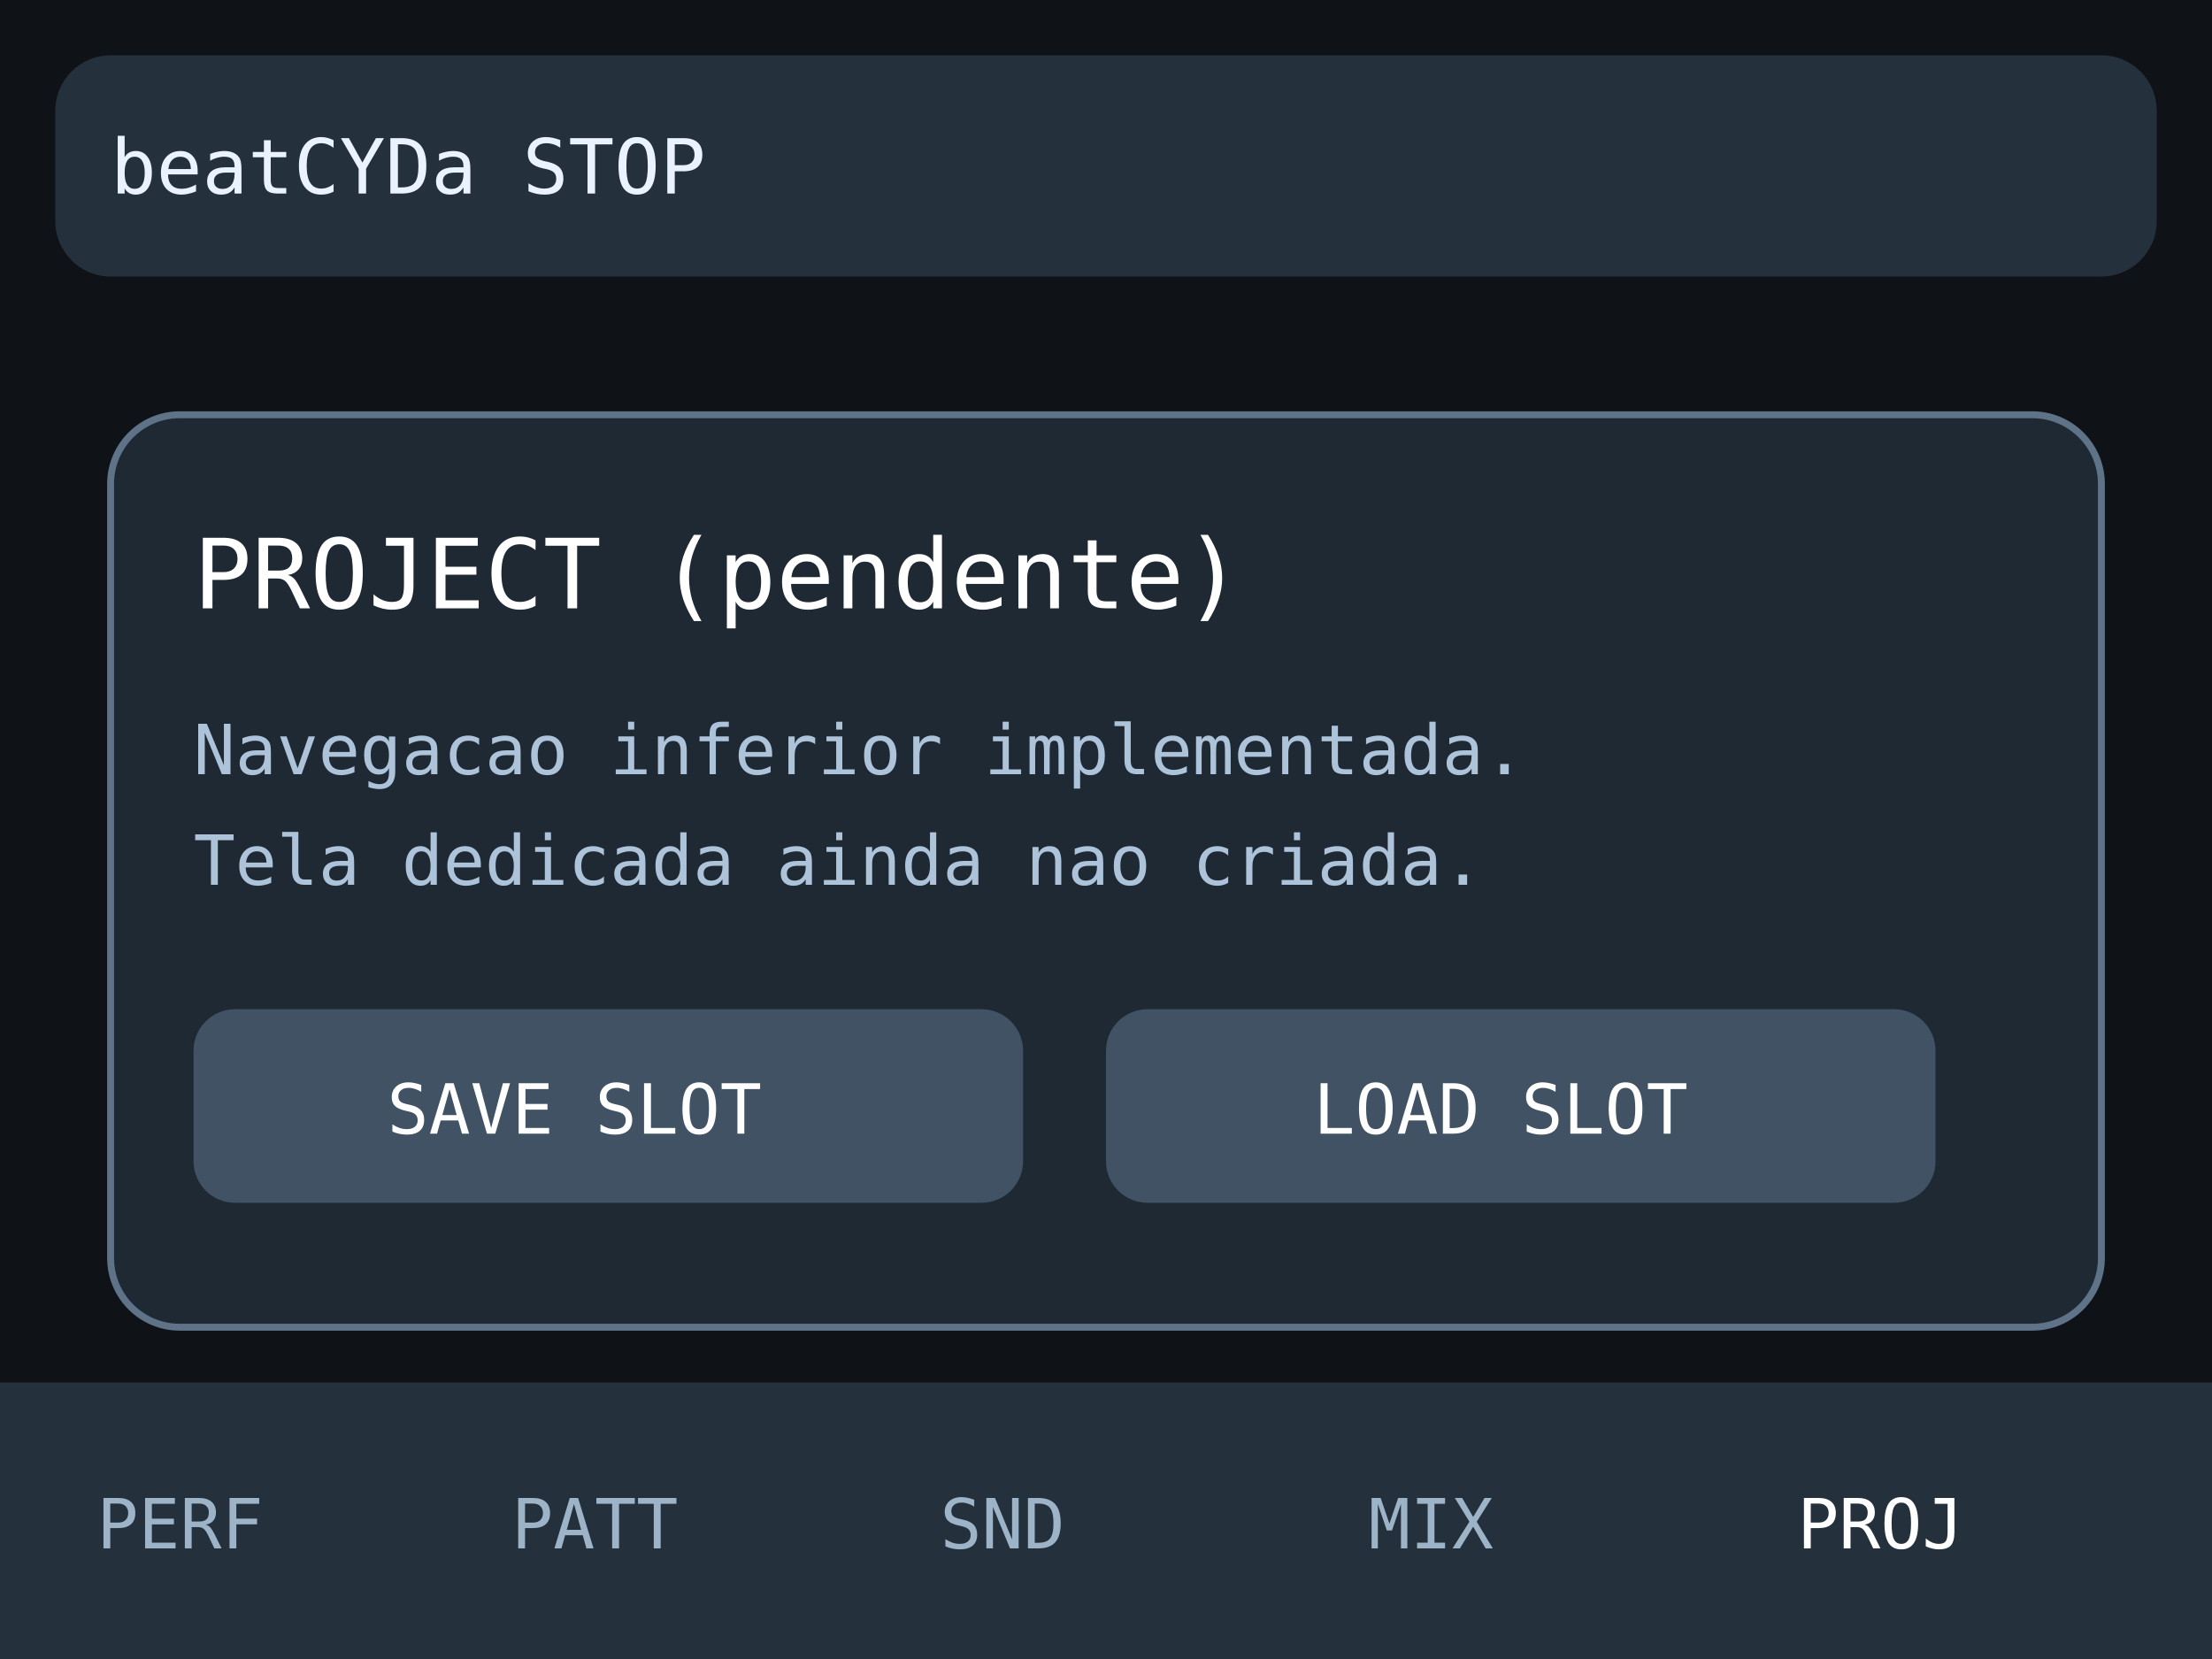
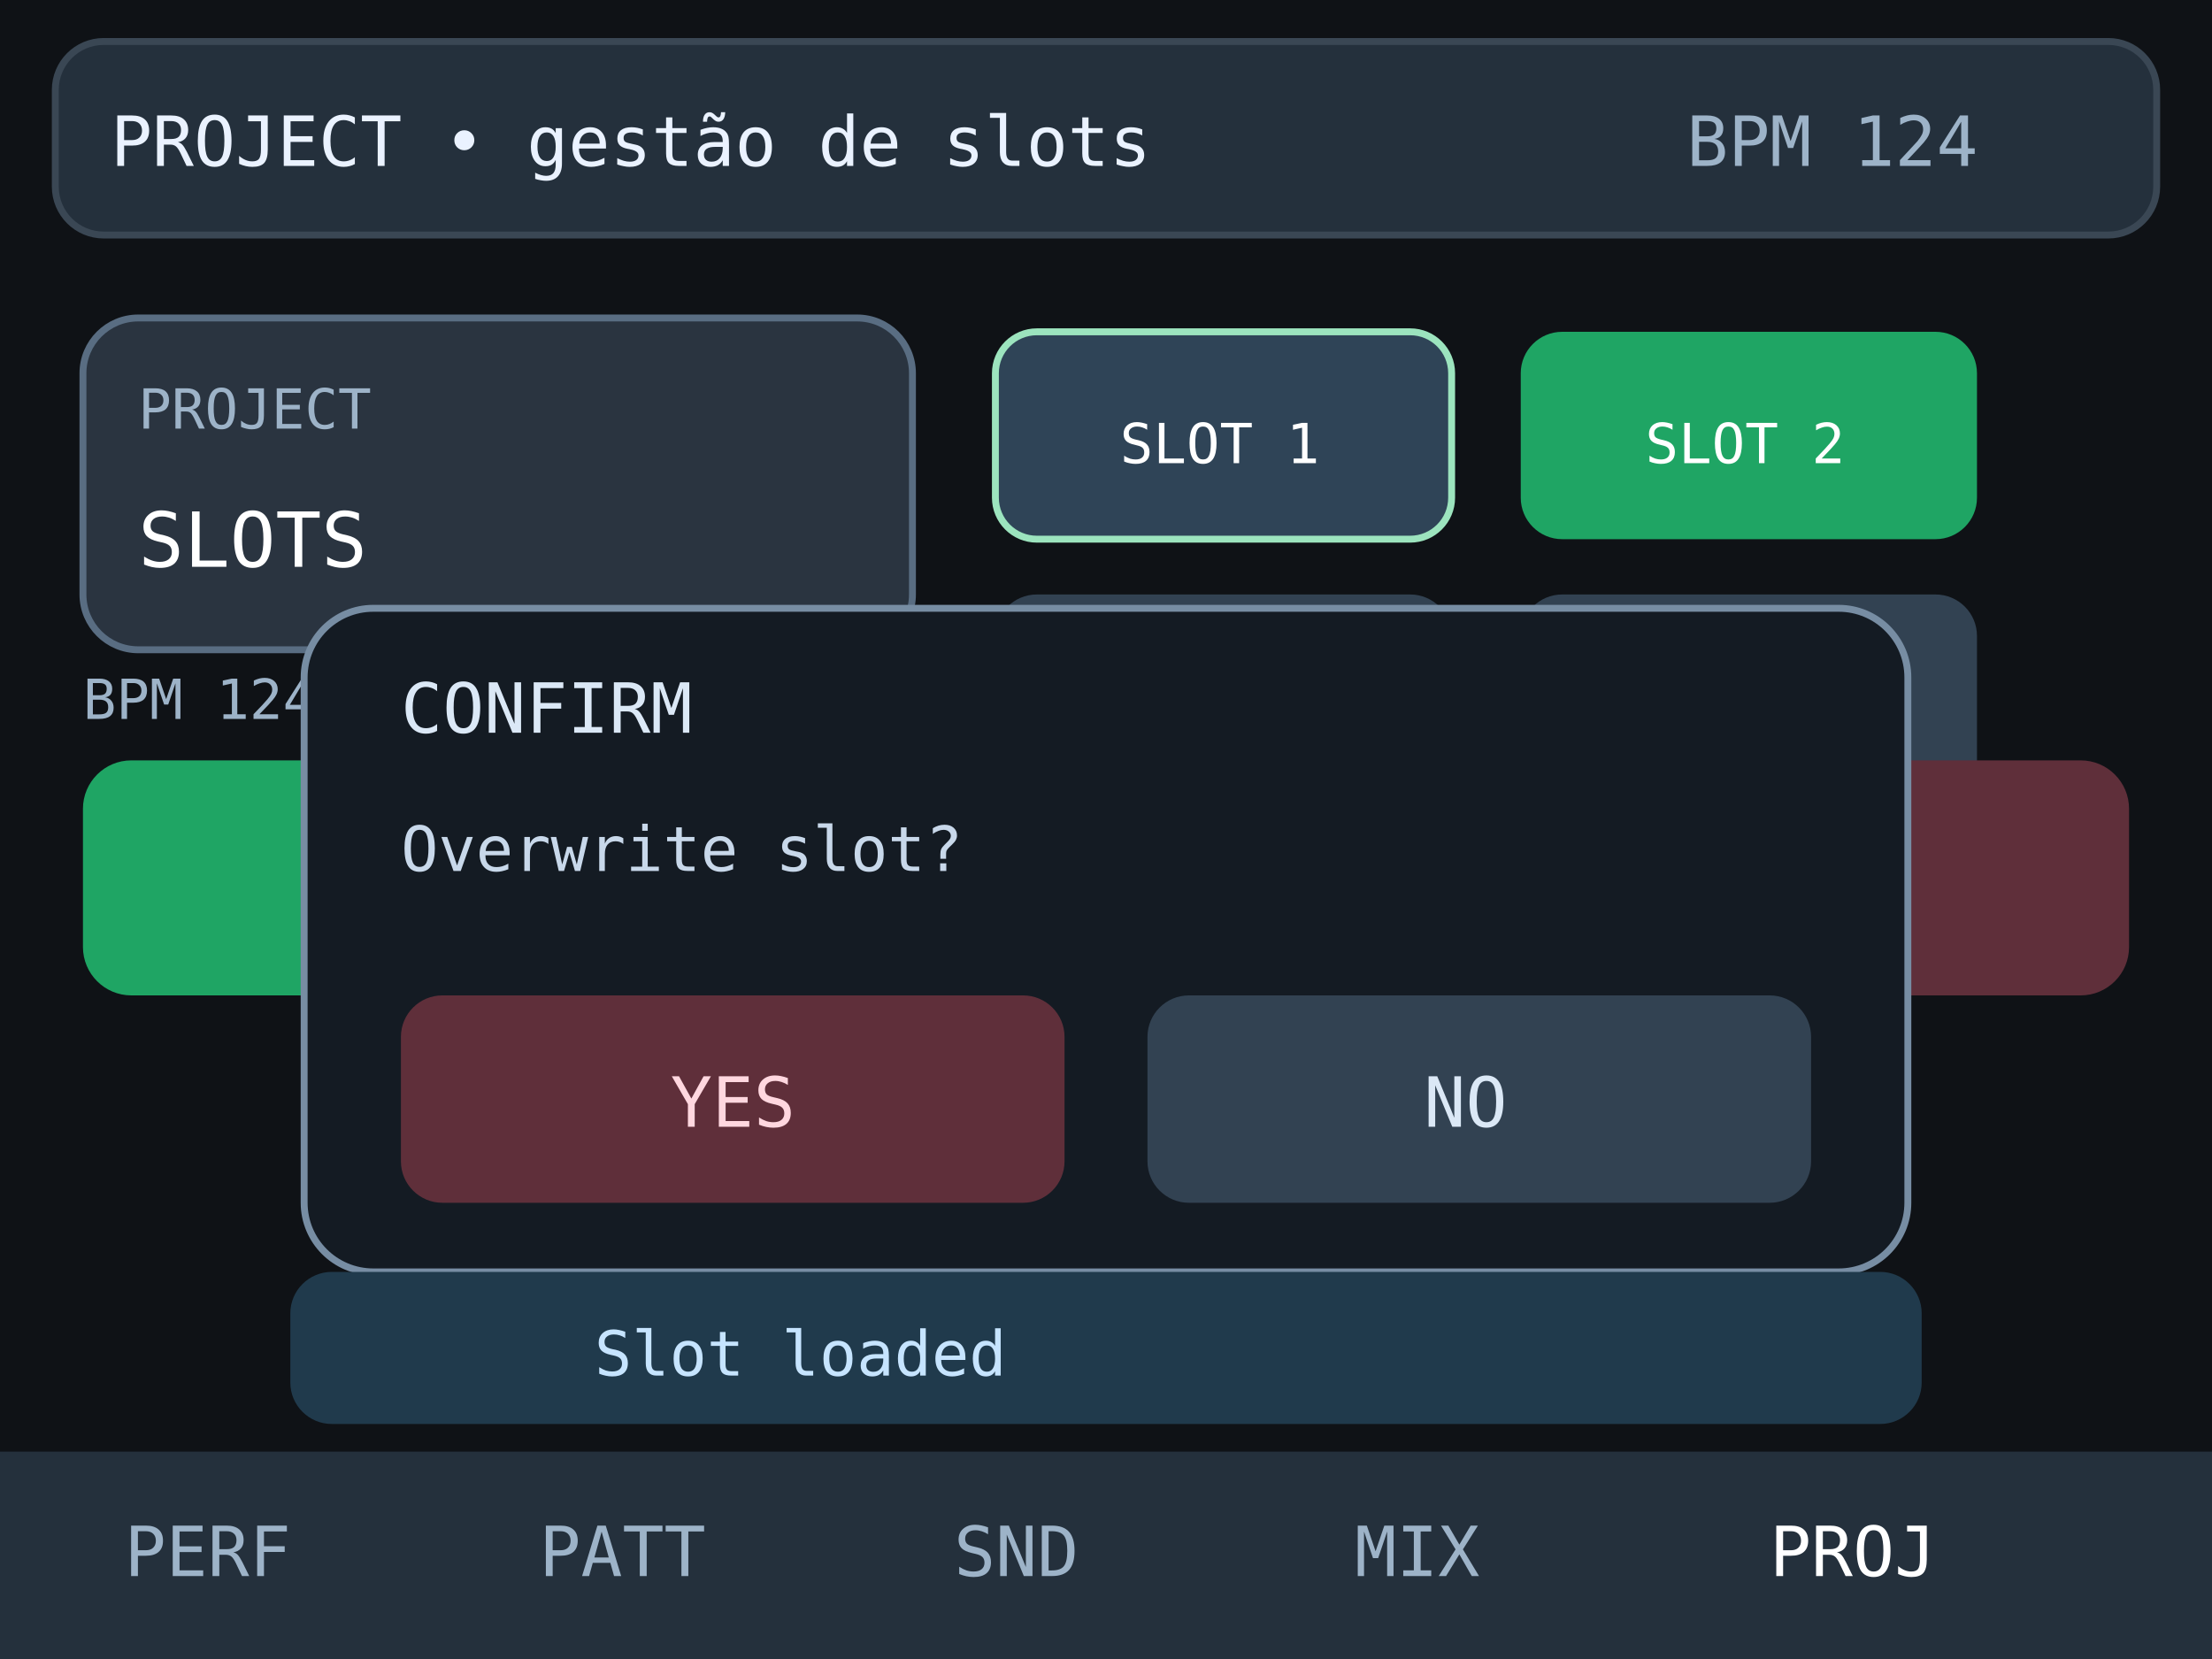
<svg xmlns="http://www.w3.org/2000/svg" width="960" height="720" viewBox="0 0 320 240">
  <rect width="320" height="240" fill="#0f1216" />
-   <rect x="8" y="8" width="304" height="32" rx="8" fill="#24303c" />
-   <text x="16" y="28" fill="#eaf2ff" font-size="11" font-family="monospace">beatCYDa STOP</text>
-   <rect x="16" y="60" width="288" height="132" rx="10" fill="#1f2933" stroke="#5f7388" />
-   <text x="28" y="88" fill="#ffffff" font-size="14" font-family="monospace">PROJECT (pendente)</text>
-   <text x="28" y="112" fill="#adc3d9" font-size="10" font-family="monospace">Navegacao inferior implementada.</text>
-   <text x="28" y="128" fill="#adc3d9" font-size="10" font-family="monospace">Tela dedicada ainda nao criada.</text>
-   <rect x="28" y="146" width="120" height="28" rx="6" fill="#405264" />
-   <text x="56" y="164" fill="white" font-size="10" font-family="monospace">SAVE SLOT</text>
-   <rect x="160" y="146" width="120" height="28" rx="6" fill="#405264" />
-   <text x="190" y="164" fill="white" font-size="10" font-family="monospace">LOAD SLOT</text>
-   <rect x="0" y="200" width="320" height="40" fill="#24303c" />
-   <text x="14" y="224" fill="#9db3c8" font-size="10" font-family="monospace">PERF</text>
-   <text x="74" y="224" fill="#9db3c8" font-size="10" font-family="monospace">PATT</text>
-   <text x="136" y="224" fill="#9db3c8" font-size="10" font-family="monospace">SND</text>
-   <text x="198" y="224" fill="#9db3c8" font-size="10" font-family="monospace">MIX</text>
-   <text x="260" y="224" fill="white" font-size="10" font-family="monospace">PROJ</text>
+   <rect x="8" y="6" width="304" height="28" rx="7" fill="#24303c" stroke="#3a4754" />
+   <text x="16" y="24" fill="#eaf2ff" font-size="10" font-family="monospace">PROJECT • gestão de slots</text>
+   <text x="244" y="24" fill="#9db3c8" font-size="10" font-family="monospace">BPM 124</text>
+   <rect x="12" y="46" width="120" height="48" rx="8" fill="#2a3440" stroke="#596d82" />
+   <text x="20" y="62" fill="#9db3c8" font-size="8" font-family="monospace">PROJECT</text>
+   <text x="20" y="82" fill="#ffffff" font-size="11" font-family="monospace">SLOTS</text>
+   <text x="12" y="104" fill="#9db3c8" font-size="8" font-family="monospace">BPM 124  TRK 5</text>
+   <g font-family="monospace" font-size="8">
+     <rect x="144" y="48" width="66" height="30" rx="6" fill="#2f4457" stroke="#9ce4be" />
+     <text x="162" y="67" fill="#fff">SLOT 1</text>
+     <rect x="220" y="48" width="66" height="30" rx="6" fill="#1fa564" />
+     <text x="238" y="67" fill="#fff">SLOT 2</text>
+     <rect x="144" y="86" width="66" height="30" rx="6" fill="#324252" />
+     <text x="162" y="105" fill="#dbe8f6">SLOT 5</text>
+     <rect x="220" y="86" width="66" height="30" rx="6" fill="#324252" />
+     <text x="238" y="105" fill="#dbe8f6">SLOT 6</text>
+   </g>
+   <rect x="12" y="110" width="92" height="34" rx="7" fill="#1fa564" />
+   <text x="43" y="131" fill="#fff" font-size="10" font-family="monospace">LOAD</text>
+   <rect x="110" y="110" width="92" height="34" rx="7" fill="#324252" />
+   <text x="142" y="131" fill="#dbe8f6" font-size="10" font-family="monospace">SAVE</text>
+   <rect x="208" y="110" width="100" height="34" rx="7" fill="#5f2f3a" />
+   <text x="244" y="131" fill="#ffd7df" font-size="10" font-family="monospace">DEL</text>
+   <rect x="44" y="88" width="232" height="96" rx="10" fill="#141b23" stroke="#778da3" />
+   <text x="58" y="106" fill="#dbe8f6" font-size="10" font-family="monospace">CONFIRM</text>
+   <text x="58" y="126" fill="#c8d8ea" font-size="9" font-family="monospace">Overwrite slot?</text>
+   <rect x="58" y="144" width="96" height="30" rx="6" fill="#5f2f3a" />
+   <text x="97" y="163" fill="#ffd7df" font-size="10" font-family="monospace">YES</text>
+   <rect x="166" y="144" width="96" height="30" rx="6" fill="#324252" />
+   <text x="206" y="163" fill="#dbe8f6" font-size="10" font-family="monospace">NO</text>
+   <rect x="42" y="184" width="236" height="22" rx="6" fill="#203a4c" />
+   <text x="86" y="199" fill="#c6e4ff" font-size="9" font-family="monospace">Slot loaded</text>
+   <rect x="0" y="210" width="320" height="30" fill="#24303c" />
+   <text x="18" y="228" fill="#9db3c8" font-size="10" font-family="monospace">PERF</text>
+   <text x="78" y="228" fill="#9db3c8" font-size="10" font-family="monospace">PATT</text>
+   <text x="138" y="228" fill="#9db3c8" font-size="10" font-family="monospace">SND</text>
+   <text x="196" y="228" fill="#9db3c8" font-size="10" font-family="monospace">MIX</text>
+   <text x="256" y="228" fill="#ffffff" font-size="10" font-family="monospace">PROJ</text>
</svg>
